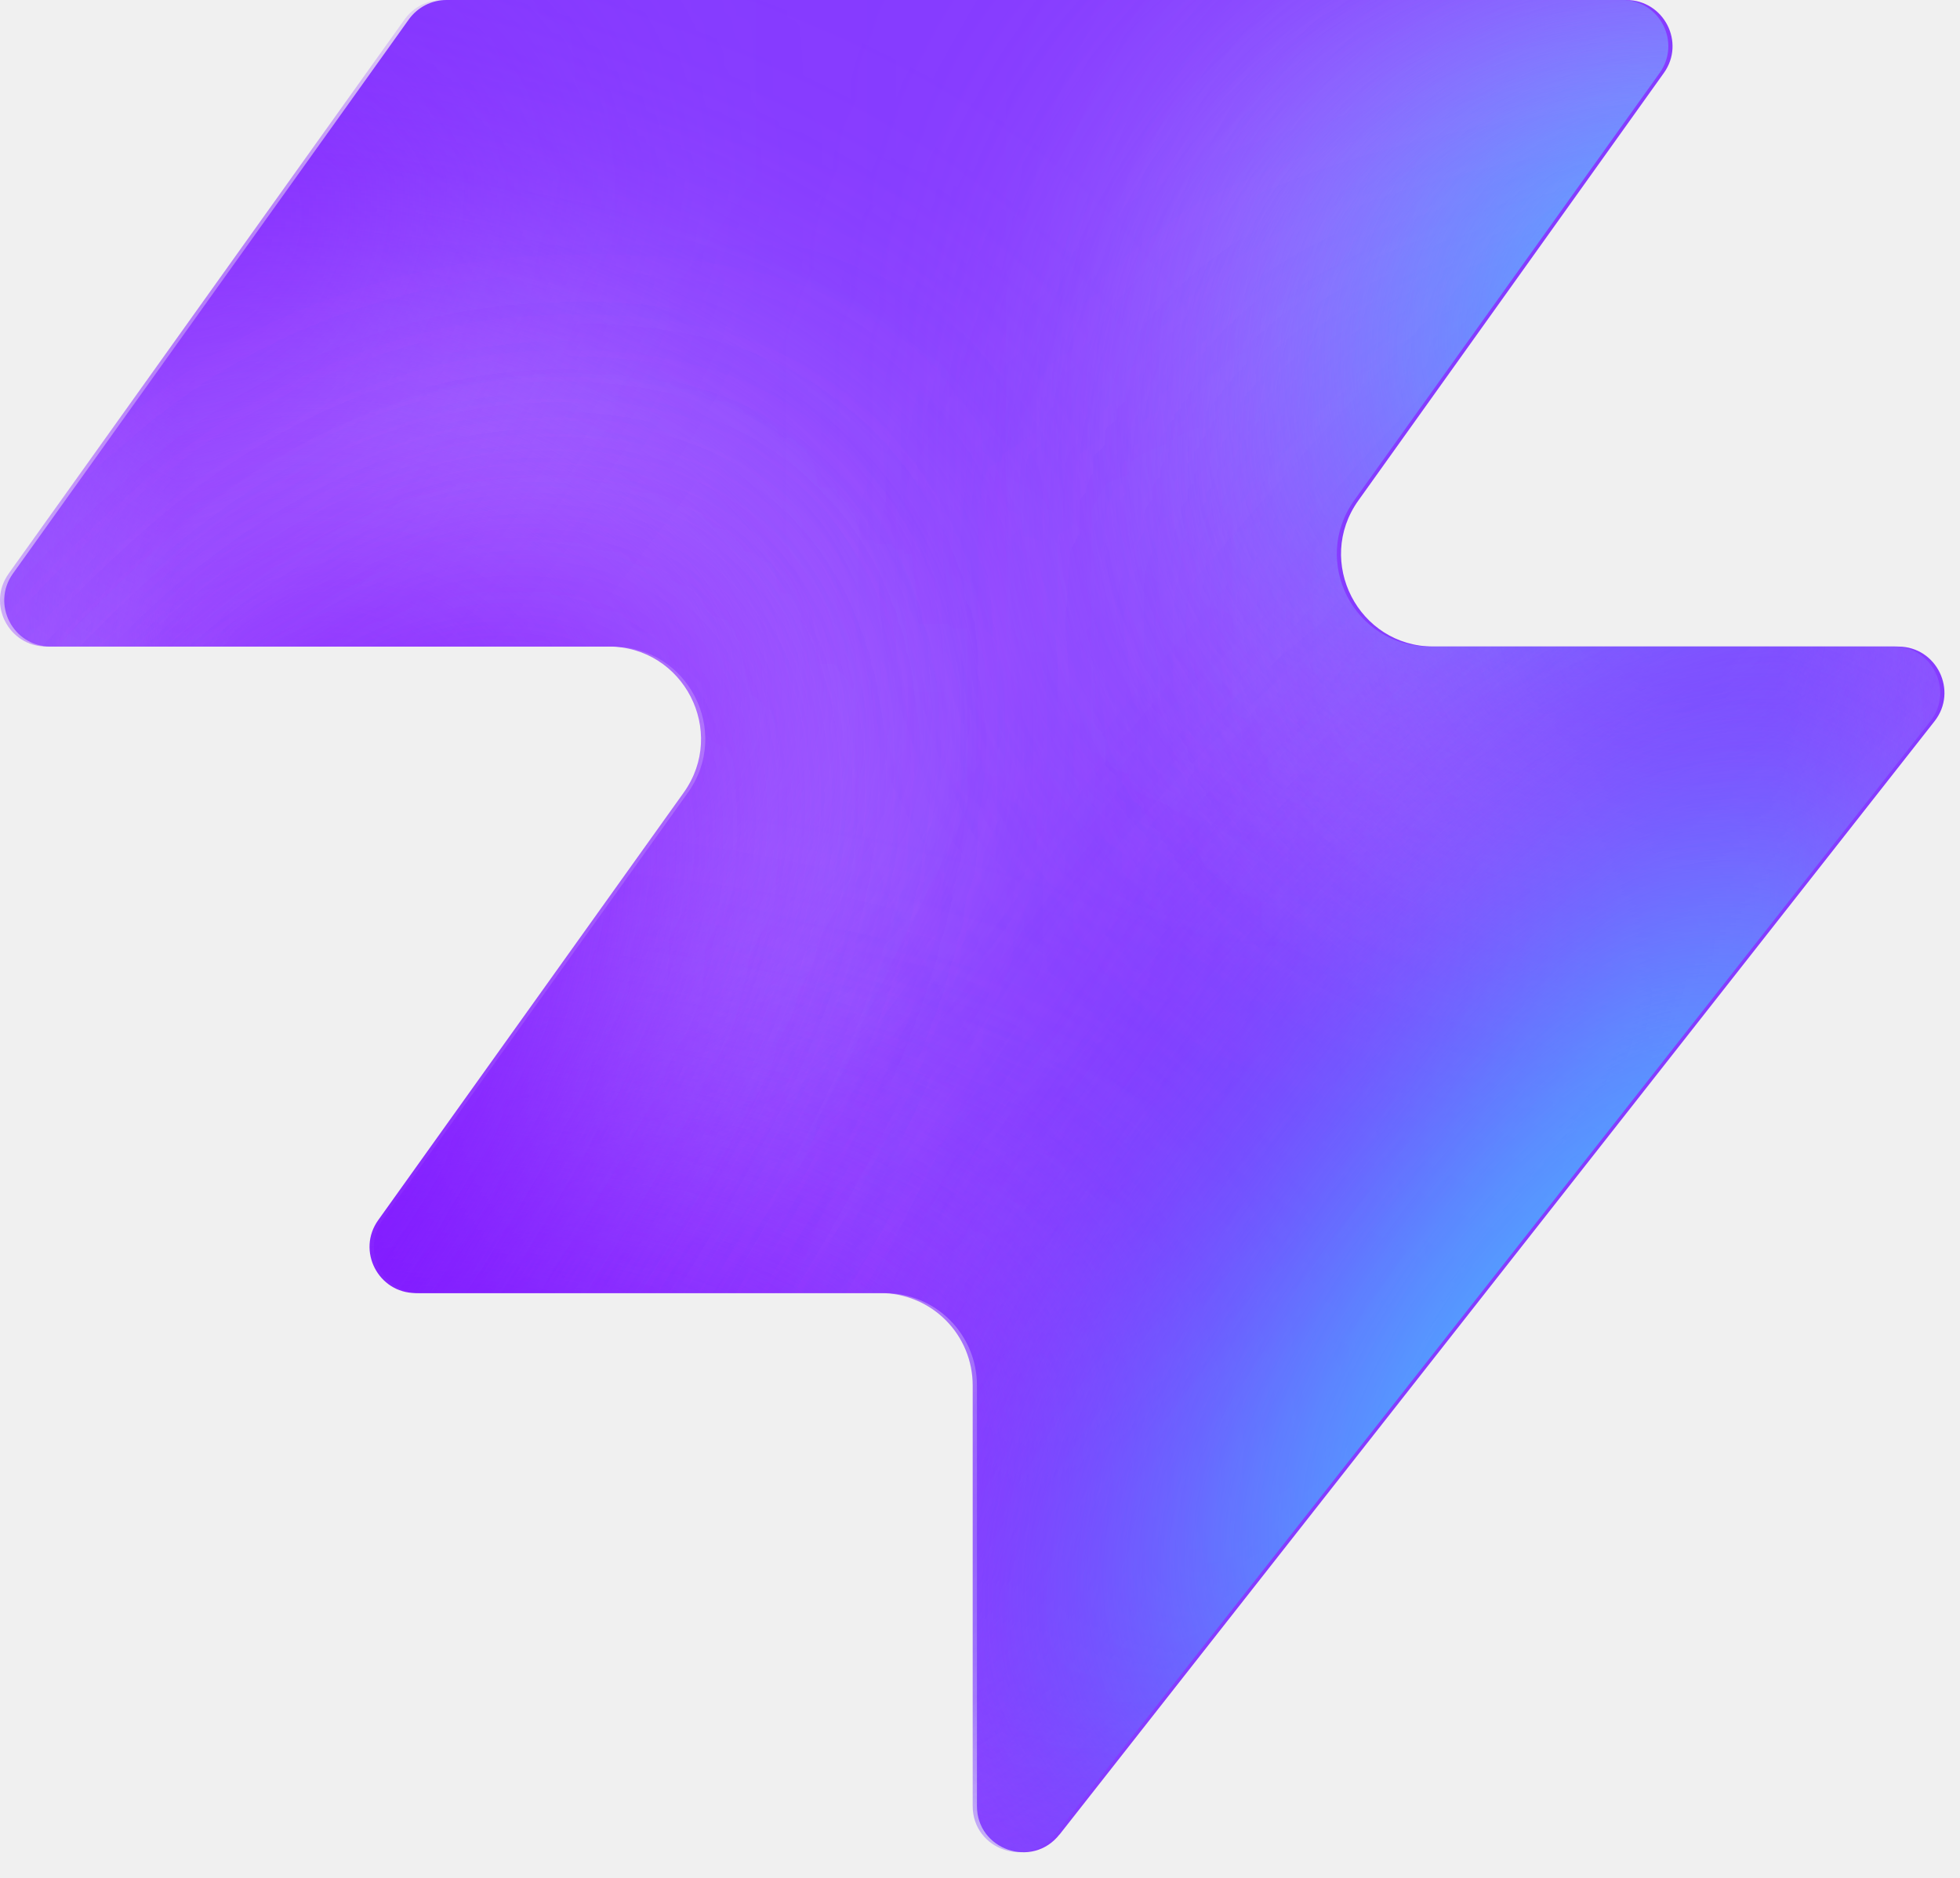
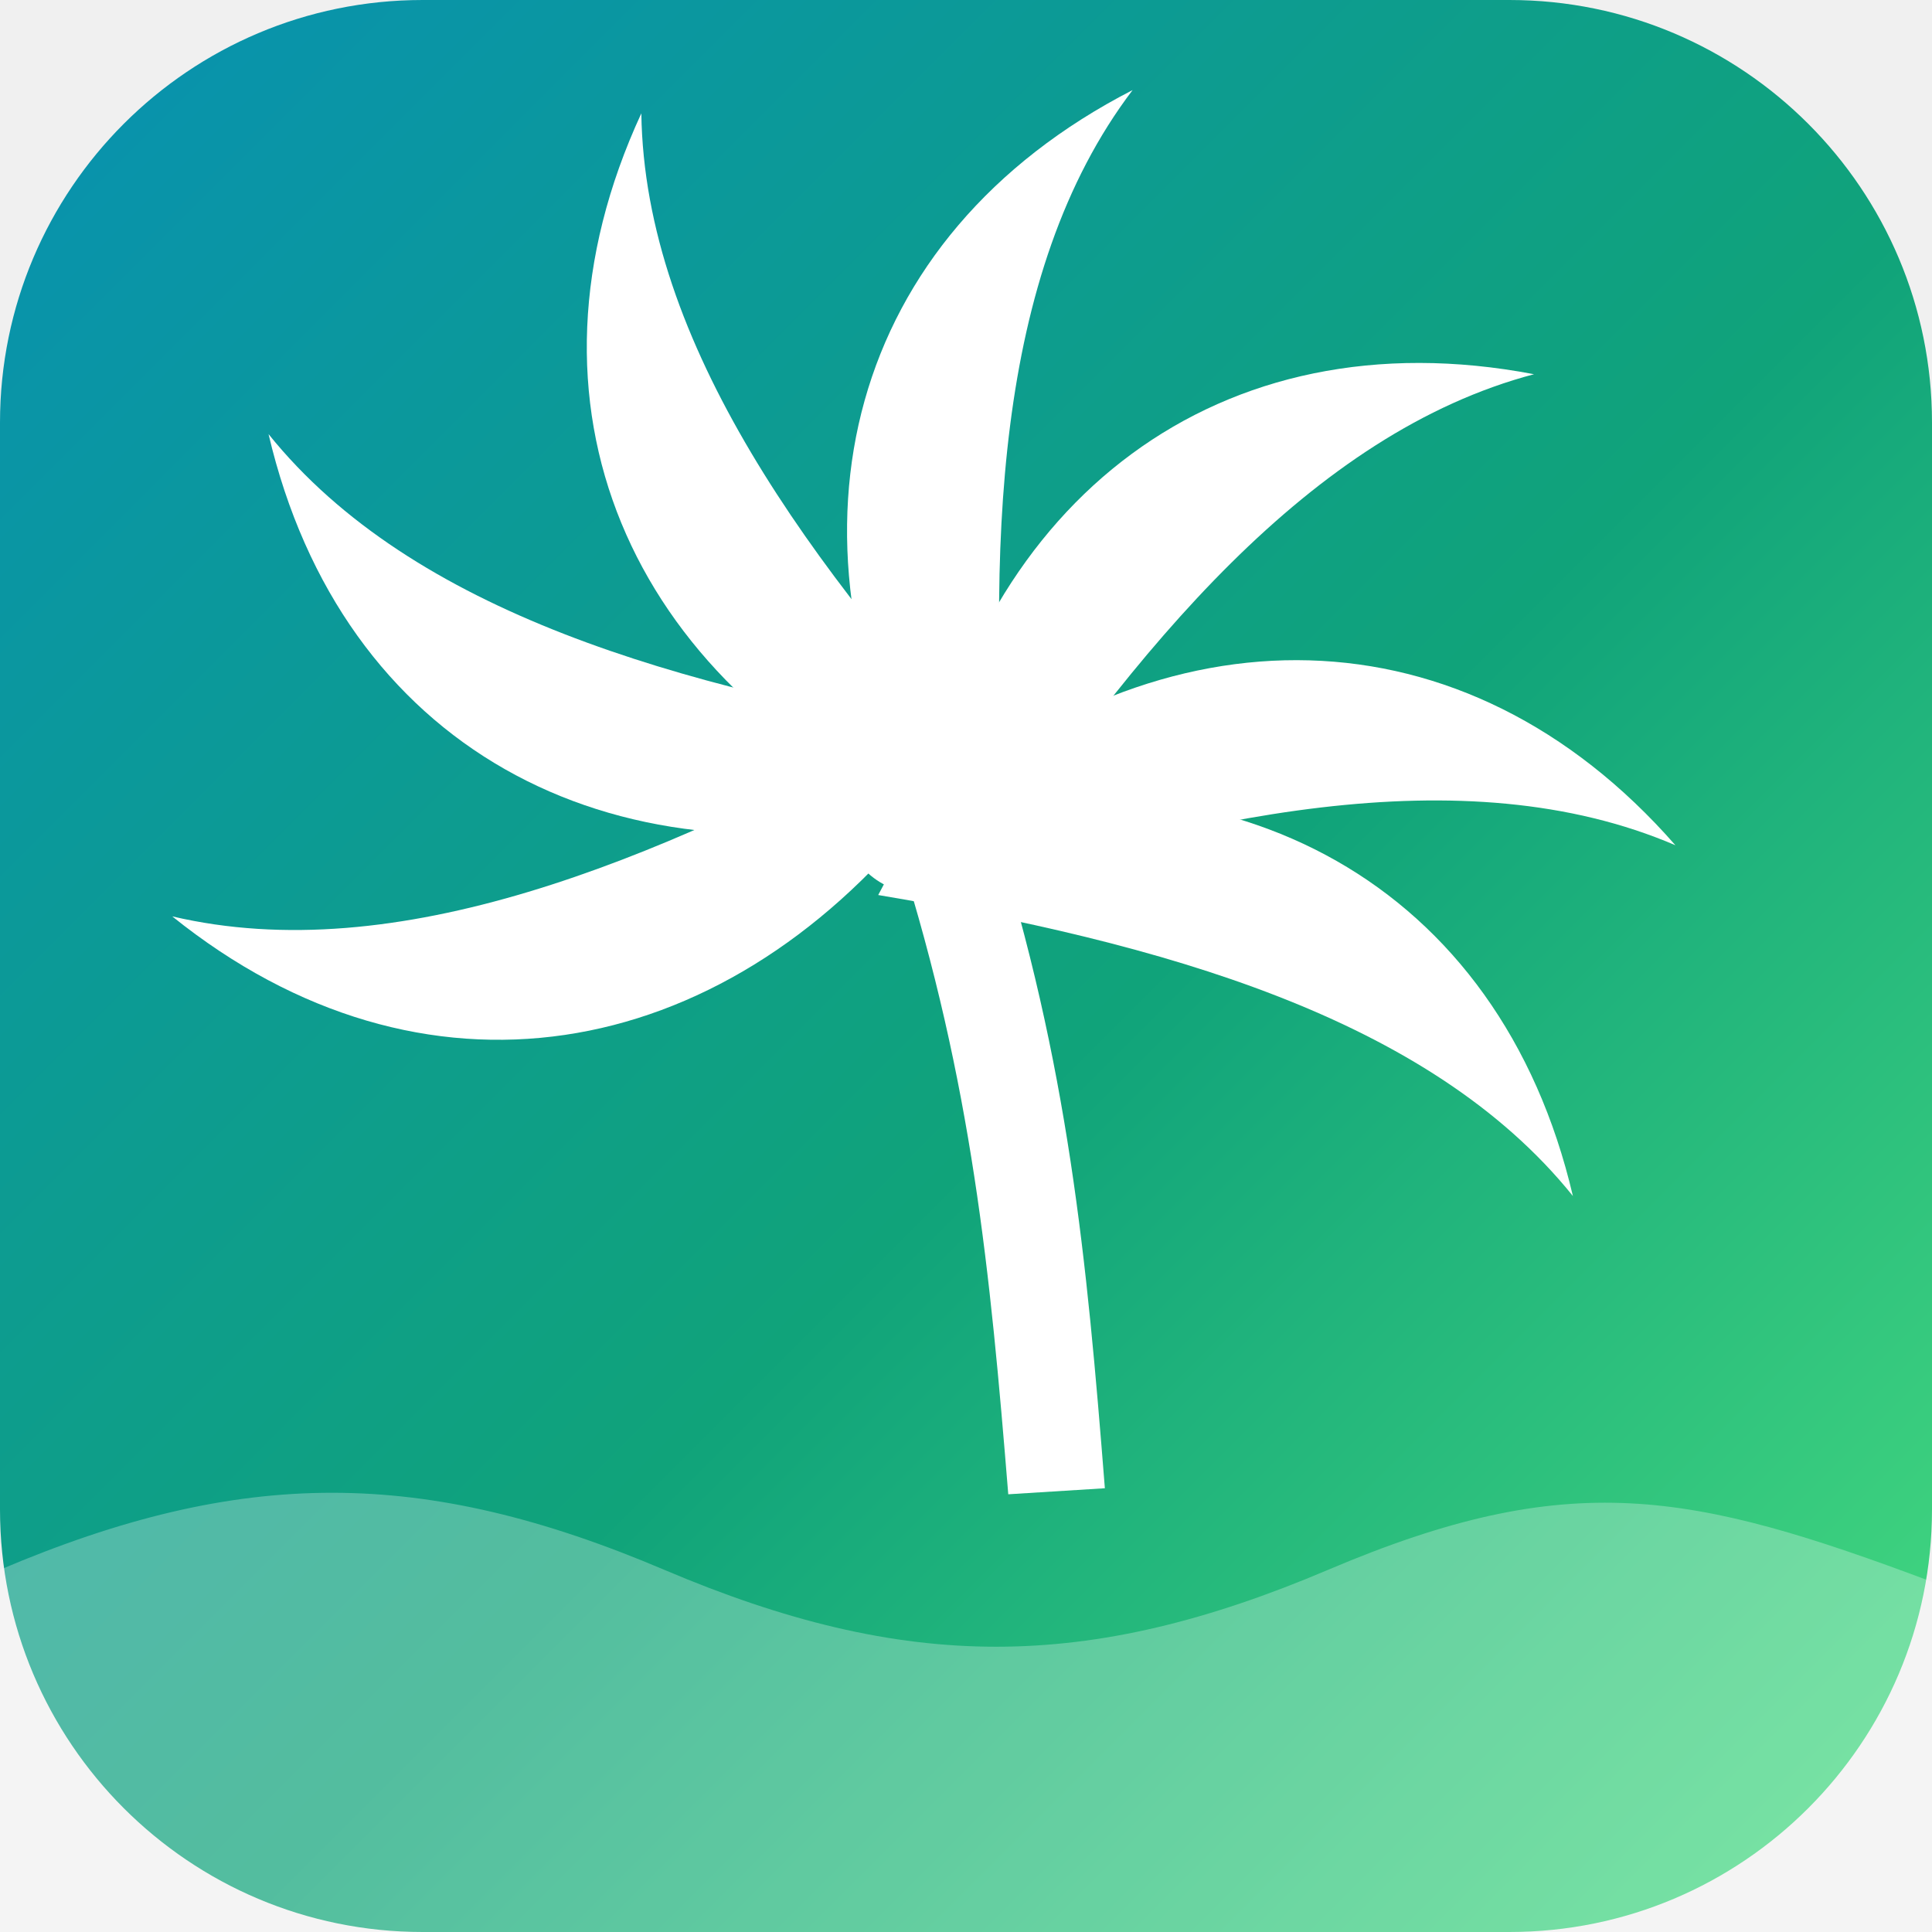
- <svg xmlns="http://www.w3.org/2000/svg" width="48" height="46" fill="none" viewBox="0 0 48 46">
-   <path fill="#863bff" d="M25.946 44.938c-.664.845-2.021.375-2.021-.698V33.937a2.26 2.26 0 0 0-2.262-2.262H10.287c-.92 0-1.456-1.04-.92-1.788l7.48-10.471c1.07-1.497 0-3.578-1.842-3.578H1.237c-.92 0-1.456-1.04-.92-1.788L10.013.474c.214-.297.556-.474.92-.474h28.894c.92 0 1.456 1.04.92 1.788l-7.48 10.471c-1.07 1.498 0 3.579 1.842 3.579h11.377c.943 0 1.473 1.088.89 1.83L25.947 44.94z" style="fill:#863bff;fill:color(display-p3 .525 .23 1);fill-opacity:1" />
-   <mask id="a" width="48" height="46" x="0" y="0" maskUnits="userSpaceOnUse" style="mask-type:alpha">
-     <path fill="#000" d="M25.842 44.938c-.664.844-2.021.375-2.021-.698V33.937a2.26 2.26 0 0 0-2.262-2.262H10.183c-.92 0-1.456-1.04-.92-1.788l7.48-10.471c1.07-1.498 0-3.579-1.842-3.579H1.133c-.92 0-1.456-1.04-.92-1.787L9.91.473c.214-.297.556-.474.92-.474h28.894c.92 0 1.456 1.04.92 1.788l-7.48 10.471c-1.07 1.498 0 3.578 1.842 3.578h11.377c.943 0 1.473 1.088.89 1.832L25.843 44.94z" style="fill:#000;fill-opacity:1" />
-   </mask>
-   <g mask="url(#a)">
-     <g filter="url(#b)">
-       <ellipse cx="5.508" cy="14.704" fill="#ede6ff" rx="5.508" ry="14.704" style="fill:#ede6ff;fill:color(display-p3 .927 .903 1);fill-opacity:1" transform="matrix(.00324 1 1 -.00324 -4.47 31.516)" />
+ <svg xmlns="http://www.w3.org/2000/svg" viewBox="0 0 64 64" width="64" height="64" role="img" aria-label="PraiaGo">
+   <defs>
+     <linearGradient id="mar" x1="0" y1="0" x2="1" y2="1">
+       <stop offset="0" stop-color="#0891b2" />
+       <stop offset="0.55" stop-color="#10a37a" />
+       <stop offset="1" stop-color="#4ade80" />
+     </linearGradient>
+   </defs>
+   <rect width="64" height="64" rx="14" fill="url(#mar)" />
+   <path d="M33.4 49.5c-.6-7.4-1.2-13.6-3.6-21.2l3.1-.9c2.5 7.9 3.1 14.3 3.7 21.9z" fill="#ffffff" />
+   <g fill="#ffffff" transform="translate(30.5 27)">
+     <g id="f">
+       <path d="M0 0C8-7 18-7 25 1 18-2 9 0 0 3Z" />
    </g>
-     <g filter="url(#c)">
-       <ellipse cx="10.399" cy="29.851" fill="#ede6ff" rx="10.399" ry="29.851" style="fill:#ede6ff;fill:color(display-p3 .927 .903 1);fill-opacity:1" transform="matrix(.00324 1 1 -.00324 -39.328 7.883)" />
-     </g>
-     <g filter="url(#d)">
-       <ellipse cx="5.508" cy="30.487" fill="#7e14ff" rx="5.508" ry="30.487" style="fill:#7e14ff;fill:color(display-p3 .492 .077 1);fill-opacity:1" transform="rotate(89.814 -25.913 -14.639)scale(1 -1)" />
-     </g>
-     <g filter="url(#e)">
-       <ellipse cx="5.508" cy="30.599" fill="#7e14ff" rx="5.508" ry="30.599" style="fill:#7e14ff;fill:color(display-p3 .492 .077 1);fill-opacity:1" transform="rotate(89.814 -32.644 -3.334)scale(1 -1)" />
-     </g>
-     <g filter="url(#f)">
-       <ellipse cx="5.508" cy="30.599" fill="#7e14ff" rx="5.508" ry="30.599" style="fill:#7e14ff;fill:color(display-p3 .492 .077 1);fill-opacity:1" transform="matrix(.00324 1 1 -.00324 -34.34 30.47)" />
-     </g>
-     <g filter="url(#g)">
-       <ellipse cx="14.072" cy="22.078" fill="#ede6ff" rx="14.072" ry="22.078" style="fill:#ede6ff;fill:color(display-p3 .927 .903 1);fill-opacity:1" transform="rotate(93.35 24.506 48.493)scale(-1 1)" />
-     </g>
-     <g filter="url(#h)">
-       <ellipse cx="3.47" cy="21.501" fill="#7e14ff" rx="3.47" ry="21.501" style="fill:#7e14ff;fill:color(display-p3 .492 .077 1);fill-opacity:1" transform="rotate(89.009 28.708 47.59)scale(-1 1)" />
-     </g>
-     <g filter="url(#i)">
-       <ellipse cx="3.47" cy="21.501" fill="#7e14ff" rx="3.47" ry="21.501" style="fill:#7e14ff;fill:color(display-p3 .492 .077 1);fill-opacity:1" transform="rotate(89.009 28.708 47.59)scale(-1 1)" />
-     </g>
-     <g filter="url(#j)">
-       <ellipse cx=".387" cy="8.972" fill="#7e14ff" rx="4.407" ry="29.108" style="fill:#7e14ff;fill:color(display-p3 .492 .077 1);fill-opacity:1" transform="rotate(39.51 .387 8.972)" />
-     </g>
-     <g filter="url(#k)">
-       <ellipse cx="47.523" cy="-6.092" fill="#7e14ff" rx="4.407" ry="29.108" style="fill:#7e14ff;fill:color(display-p3 .492 .077 1);fill-opacity:1" transform="rotate(37.892 47.523 -6.092)" />
-     </g>
-     <g filter="url(#l)">
-       <ellipse cx="41.412" cy="6.333" fill="#47bfff" rx="5.971" ry="9.665" style="fill:#47bfff;fill:color(display-p3 .28 .748 1);fill-opacity:1" transform="rotate(37.892 41.412 6.333)" />
-     </g>
-     <g filter="url(#m)">
-       <ellipse cx="-1.879" cy="38.332" fill="#7e14ff" rx="4.407" ry="29.108" style="fill:#7e14ff;fill:color(display-p3 .492 .077 1);fill-opacity:1" transform="rotate(37.892 -1.88 38.332)" />
-     </g>
-     <g filter="url(#n)">
-       <ellipse cx="-1.879" cy="38.332" fill="#7e14ff" rx="4.407" ry="29.108" style="fill:#7e14ff;fill:color(display-p3 .492 .077 1);fill-opacity:1" transform="rotate(37.892 -1.88 38.332)" />
-     </g>
-     <g filter="url(#o)">
-       <ellipse cx="35.651" cy="29.907" fill="#7e14ff" rx="4.407" ry="29.108" style="fill:#7e14ff;fill:color(display-p3 .492 .077 1);fill-opacity:1" transform="rotate(37.892 35.651 29.907)" />
-     </g>
-     <g filter="url(#p)">
-       <ellipse cx="38.418" cy="32.4" fill="#47bfff" rx="5.971" ry="15.297" style="fill:#47bfff;fill:color(display-p3 .28 .748 1);fill-opacity:1" transform="rotate(37.892 38.418 32.4)" />
-     </g>
+     <use href="#f" transform="rotate(-38)" />
+     <use href="#f" transform="rotate(-76)" />
+     <use href="#f" transform="rotate(-114)" />
+     <use href="#f" transform="rotate(-152)" />
+     <use href="#f" transform="rotate(-190)" />
+     <use href="#f" transform="rotate(28)" />
  </g>
-   <defs>
-     <filter id="b" width="60.045" height="41.654" x="-19.77" y="16.149" color-interpolation-filters="sRGB" filterUnits="userSpaceOnUse">
-       <feFlood flood-opacity="0" result="BackgroundImageFix" />
-       <feBlend in="SourceGraphic" in2="BackgroundImageFix" result="shape" />
-       <feGaussianBlur result="effect1_foregroundBlur_2002_17158" stdDeviation="7.659" />
-     </filter>
-     <filter id="c" width="90.34" height="51.437" x="-54.613" y="-7.533" color-interpolation-filters="sRGB" filterUnits="userSpaceOnUse">
-       <feFlood flood-opacity="0" result="BackgroundImageFix" />
-       <feBlend in="SourceGraphic" in2="BackgroundImageFix" result="shape" />
-       <feGaussianBlur result="effect1_foregroundBlur_2002_17158" stdDeviation="7.659" />
-     </filter>
-     <filter id="d" width="79.355" height="29.4" x="-49.64" y="2.03" color-interpolation-filters="sRGB" filterUnits="userSpaceOnUse">
-       <feFlood flood-opacity="0" result="BackgroundImageFix" />
-       <feBlend in="SourceGraphic" in2="BackgroundImageFix" result="shape" />
-       <feGaussianBlur result="effect1_foregroundBlur_2002_17158" stdDeviation="4.596" />
-     </filter>
-     <filter id="e" width="79.579" height="29.4" x="-45.045" y="20.029" color-interpolation-filters="sRGB" filterUnits="userSpaceOnUse">
-       <feFlood flood-opacity="0" result="BackgroundImageFix" />
-       <feBlend in="SourceGraphic" in2="BackgroundImageFix" result="shape" />
-       <feGaussianBlur result="effect1_foregroundBlur_2002_17158" stdDeviation="4.596" />
-     </filter>
-     <filter id="f" width="79.579" height="29.4" x="-43.513" y="21.178" color-interpolation-filters="sRGB" filterUnits="userSpaceOnUse">
-       <feFlood flood-opacity="0" result="BackgroundImageFix" />
-       <feBlend in="SourceGraphic" in2="BackgroundImageFix" result="shape" />
-       <feGaussianBlur result="effect1_foregroundBlur_2002_17158" stdDeviation="4.596" />
-     </filter>
-     <filter id="g" width="74.749" height="58.852" x="15.756" y="-17.901" color-interpolation-filters="sRGB" filterUnits="userSpaceOnUse">
-       <feFlood flood-opacity="0" result="BackgroundImageFix" />
-       <feBlend in="SourceGraphic" in2="BackgroundImageFix" result="shape" />
-       <feGaussianBlur result="effect1_foregroundBlur_2002_17158" stdDeviation="7.659" />
-     </filter>
-     <filter id="h" width="61.377" height="25.362" x="23.548" y="2.284" color-interpolation-filters="sRGB" filterUnits="userSpaceOnUse">
-       <feFlood flood-opacity="0" result="BackgroundImageFix" />
-       <feBlend in="SourceGraphic" in2="BackgroundImageFix" result="shape" />
-       <feGaussianBlur result="effect1_foregroundBlur_2002_17158" stdDeviation="4.596" />
-     </filter>
-     <filter id="i" width="61.377" height="25.362" x="23.548" y="2.284" color-interpolation-filters="sRGB" filterUnits="userSpaceOnUse">
-       <feFlood flood-opacity="0" result="BackgroundImageFix" />
-       <feBlend in="SourceGraphic" in2="BackgroundImageFix" result="shape" />
-       <feGaussianBlur result="effect1_foregroundBlur_2002_17158" stdDeviation="4.596" />
-     </filter>
-     <filter id="j" width="56.045" height="63.649" x="-27.636" y="-22.853" color-interpolation-filters="sRGB" filterUnits="userSpaceOnUse">
-       <feFlood flood-opacity="0" result="BackgroundImageFix" />
-       <feBlend in="SourceGraphic" in2="BackgroundImageFix" result="shape" />
-       <feGaussianBlur result="effect1_foregroundBlur_2002_17158" stdDeviation="4.596" />
-     </filter>
-     <filter id="k" width="54.814" height="64.646" x="20.116" y="-38.415" color-interpolation-filters="sRGB" filterUnits="userSpaceOnUse">
-       <feFlood flood-opacity="0" result="BackgroundImageFix" />
-       <feBlend in="SourceGraphic" in2="BackgroundImageFix" result="shape" />
-       <feGaussianBlur result="effect1_foregroundBlur_2002_17158" stdDeviation="4.596" />
-     </filter>
-     <filter id="l" width="33.541" height="35.313" x="24.641" y="-11.323" color-interpolation-filters="sRGB" filterUnits="userSpaceOnUse">
-       <feFlood flood-opacity="0" result="BackgroundImageFix" />
-       <feBlend in="SourceGraphic" in2="BackgroundImageFix" result="shape" />
-       <feGaussianBlur result="effect1_foregroundBlur_2002_17158" stdDeviation="4.596" />
-     </filter>
-     <filter id="m" width="54.814" height="64.646" x="-29.286" y="6.009" color-interpolation-filters="sRGB" filterUnits="userSpaceOnUse">
-       <feFlood flood-opacity="0" result="BackgroundImageFix" />
-       <feBlend in="SourceGraphic" in2="BackgroundImageFix" result="shape" />
-       <feGaussianBlur result="effect1_foregroundBlur_2002_17158" stdDeviation="4.596" />
-     </filter>
-     <filter id="n" width="54.814" height="64.646" x="-29.286" y="6.009" color-interpolation-filters="sRGB" filterUnits="userSpaceOnUse">
-       <feFlood flood-opacity="0" result="BackgroundImageFix" />
-       <feBlend in="SourceGraphic" in2="BackgroundImageFix" result="shape" />
-       <feGaussianBlur result="effect1_foregroundBlur_2002_17158" stdDeviation="4.596" />
-     </filter>
-     <filter id="o" width="54.814" height="64.646" x="8.244" y="-2.416" color-interpolation-filters="sRGB" filterUnits="userSpaceOnUse">
-       <feFlood flood-opacity="0" result="BackgroundImageFix" />
-       <feBlend in="SourceGraphic" in2="BackgroundImageFix" result="shape" />
-       <feGaussianBlur result="effect1_foregroundBlur_2002_17158" stdDeviation="4.596" />
-     </filter>
-     <filter id="p" width="39.409" height="43.623" x="18.713" y="10.588" color-interpolation-filters="sRGB" filterUnits="userSpaceOnUse">
-       <feFlood flood-opacity="0" result="BackgroundImageFix" />
-       <feBlend in="SourceGraphic" in2="BackgroundImageFix" result="shape" />
-       <feGaussianBlur result="effect1_foregroundBlur_2002_17158" stdDeviation="4.596" />
-     </filter>
-   </defs>
+   <circle cx="30.5" cy="27" r="2.6" fill="#ffffff" />
+   <path d="M0 52c8-3.4 14-3.4 22 0s14 3.4 22 0 12-2.6 20 .4V64H0z" fill="#ffffff" opacity="0.28" />
</svg>
